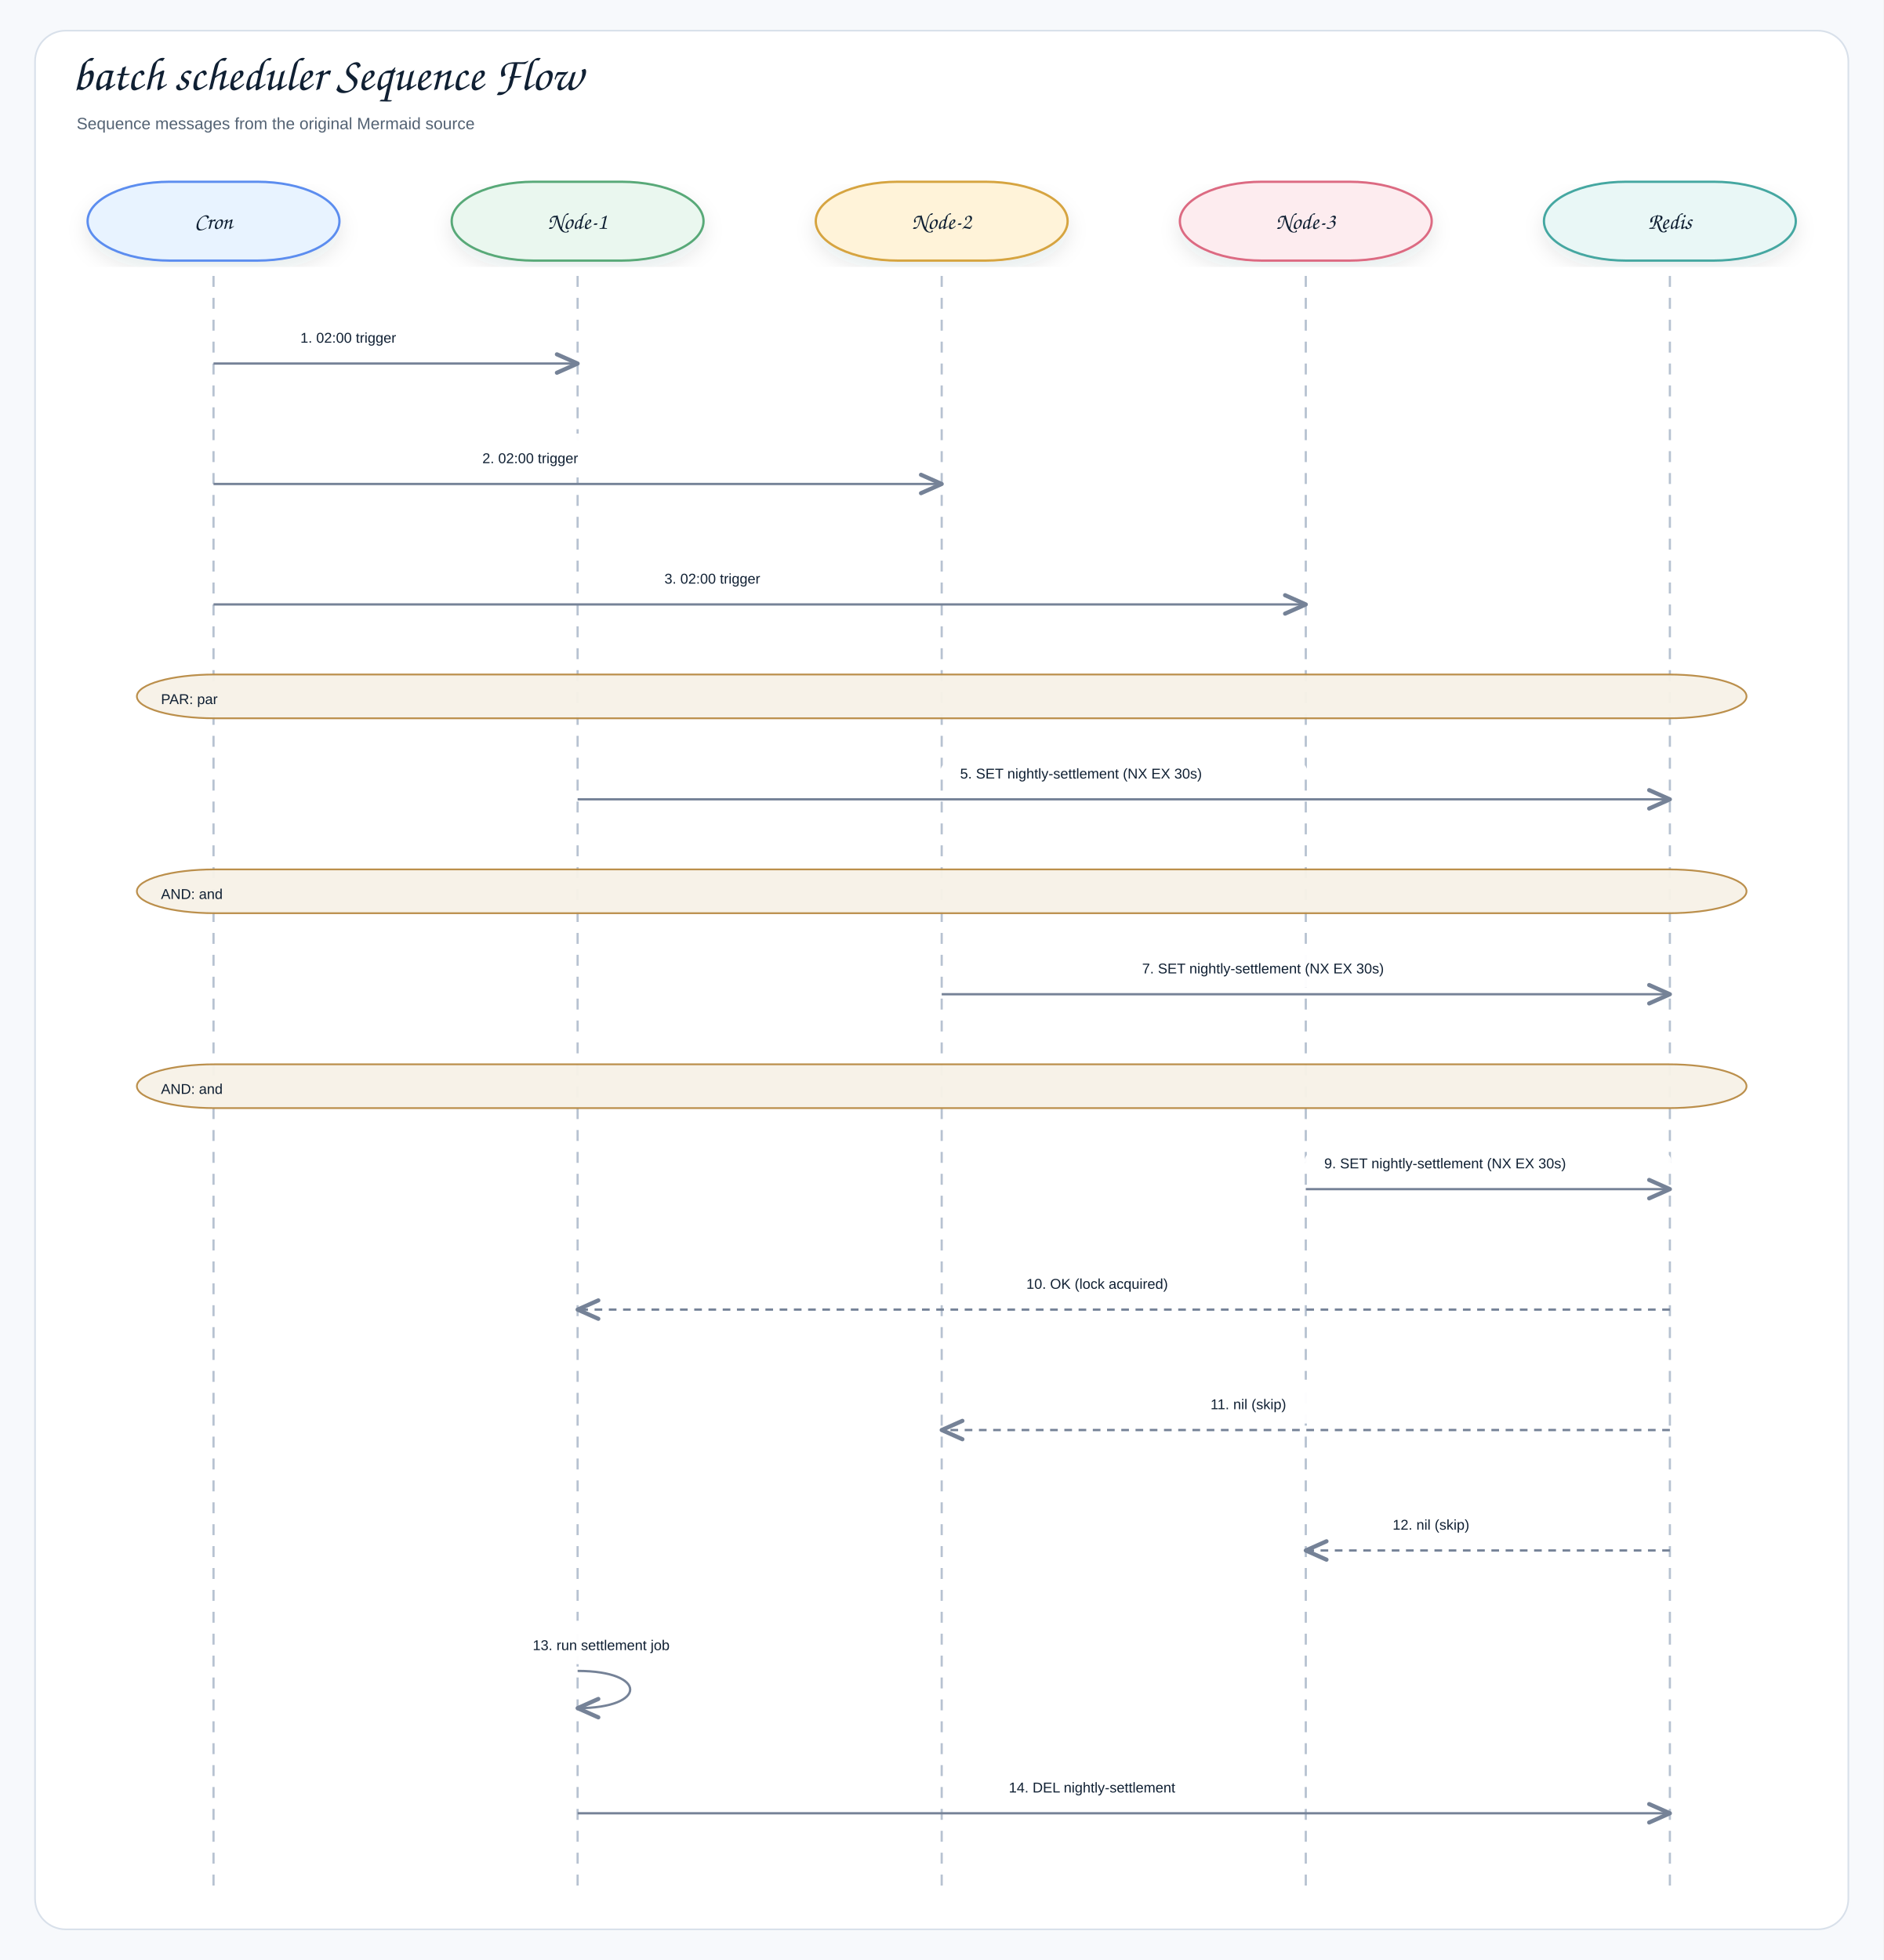
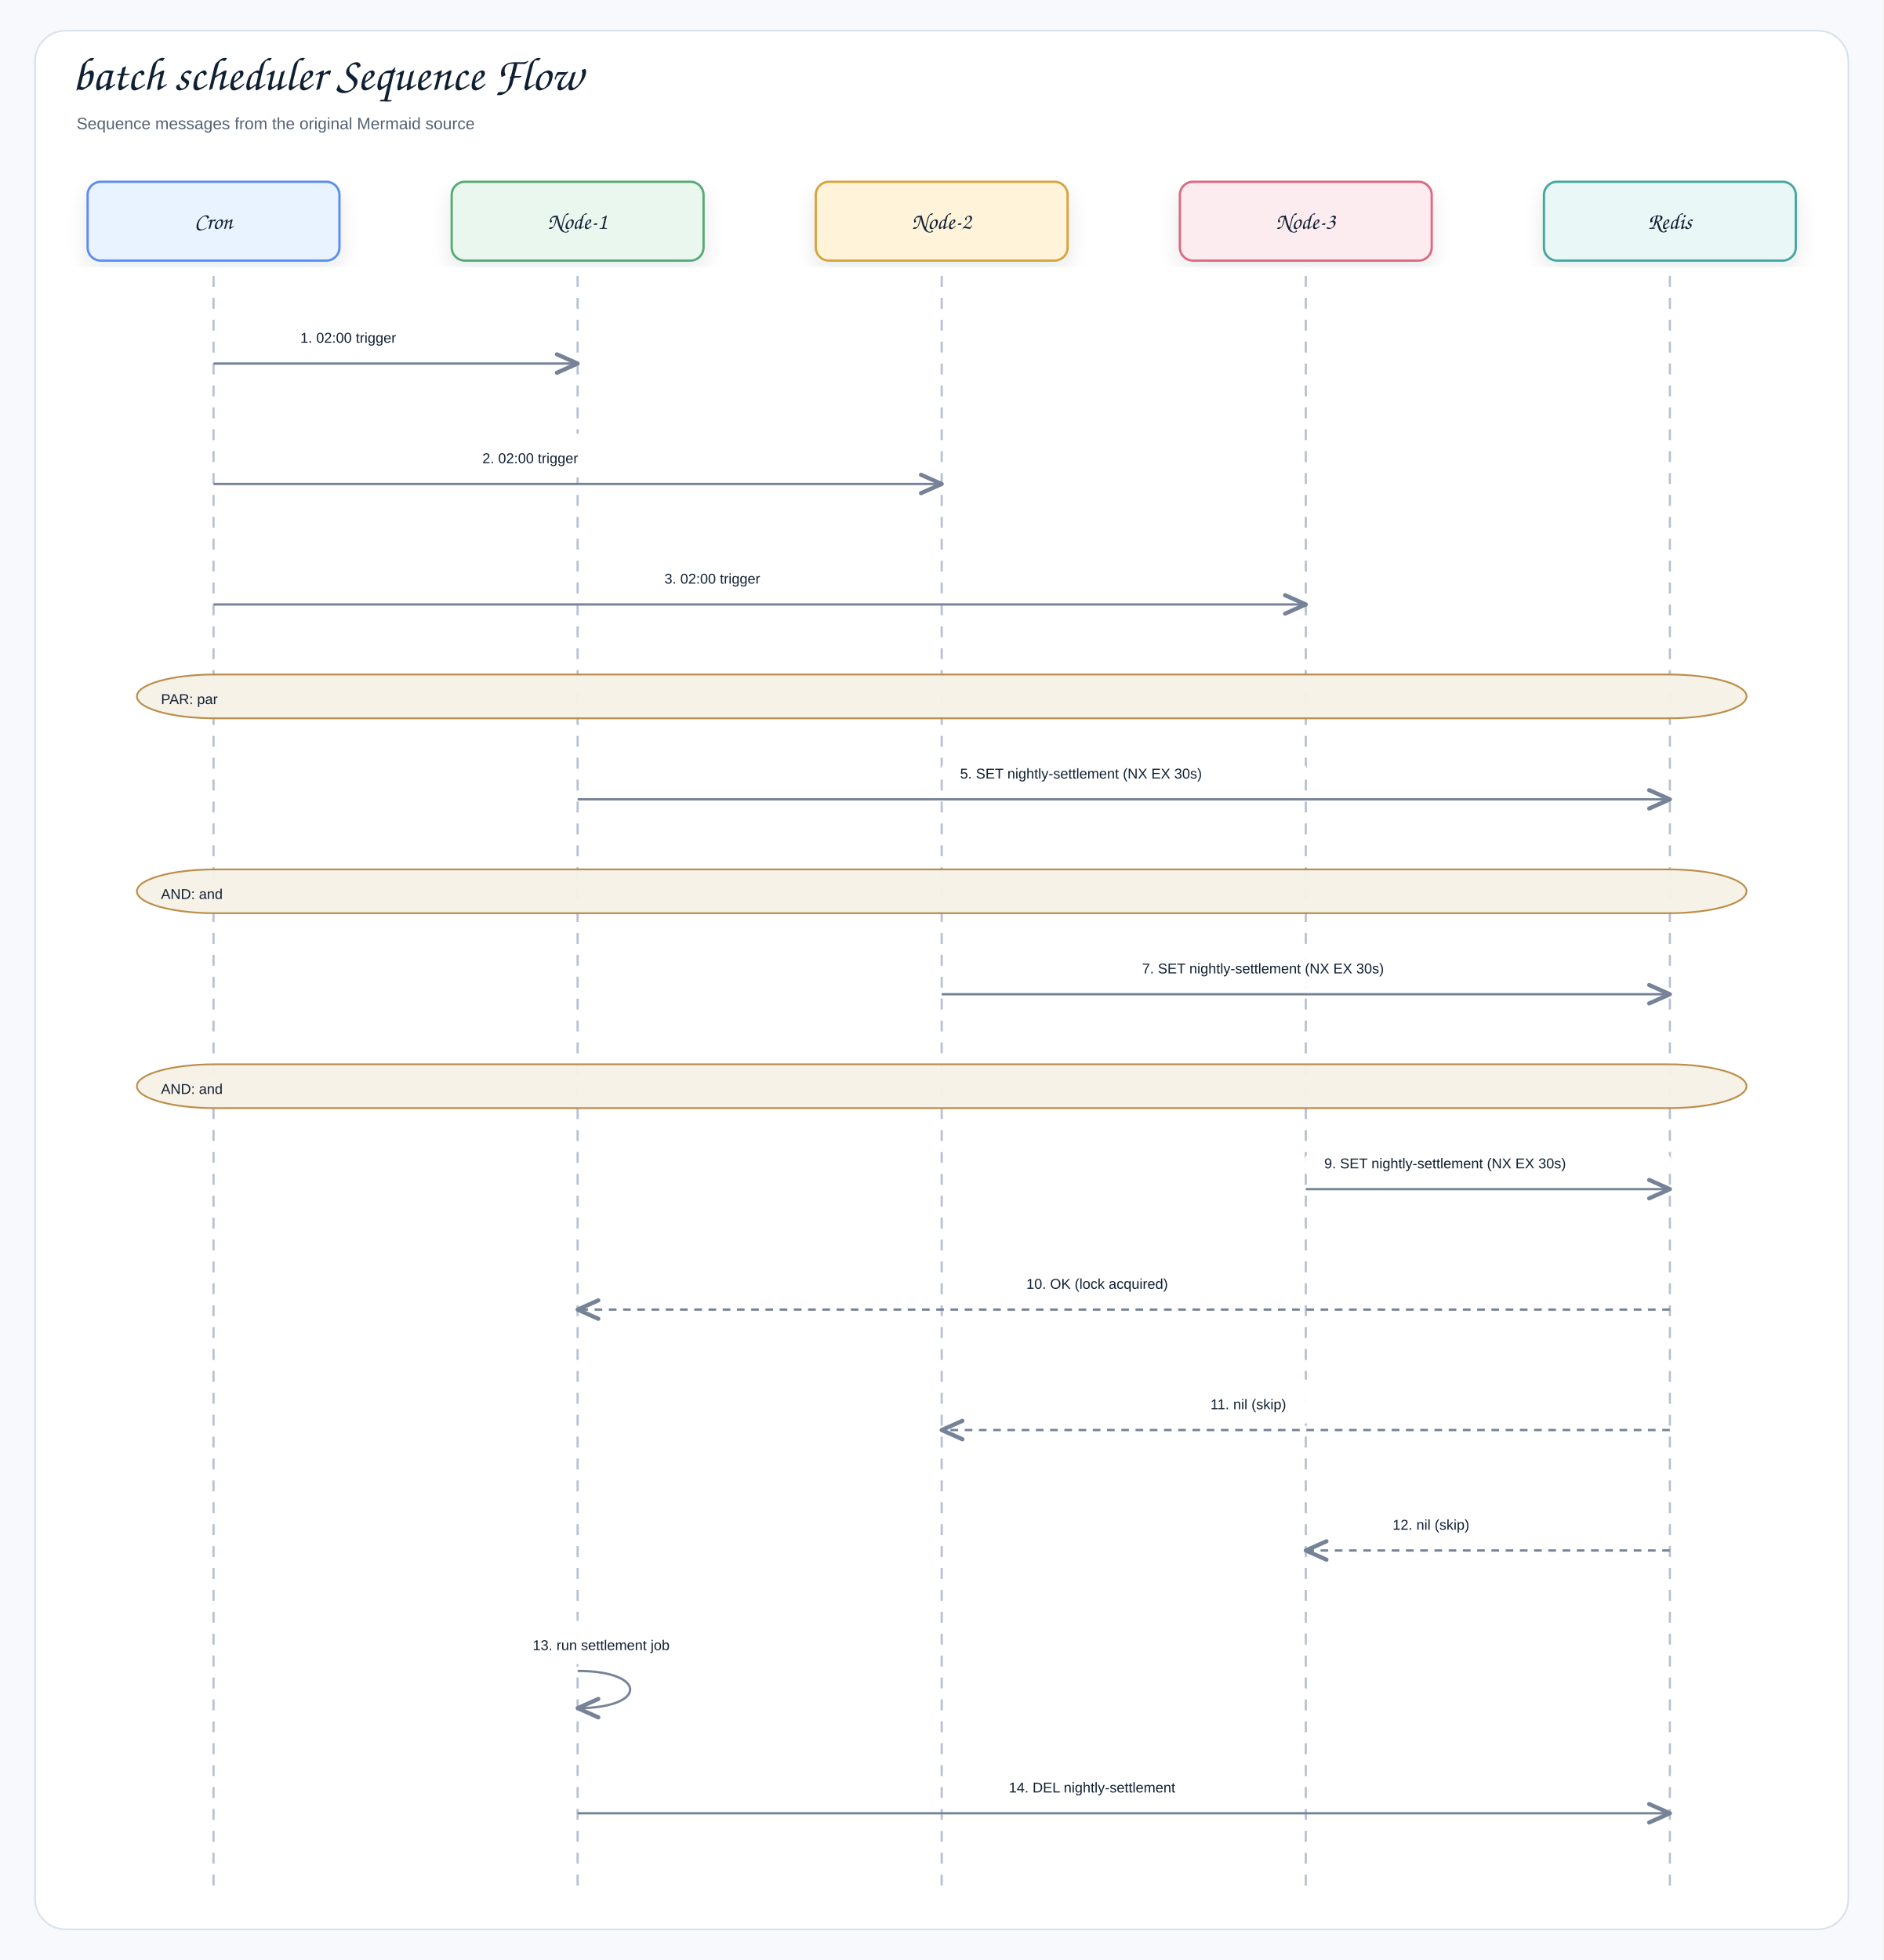
<svg xmlns="http://www.w3.org/2000/svg" width="1720" height="1790" viewBox="0 0 1720 1790" role="img" aria-label="batch scheduler Sequence Flow">
  <defs>
    <filter id="shadow" x="-8%" y="-8%" width="116%" height="116%">
      <feDropShadow dx="0" dy="8" stdDeviation="9" flood-color="#1f2937" flood-opacity="0.10" />
    </filter>
    <marker id="openArrow" markerWidth="12" markerHeight="10" refX="10" refY="5" orient="auto" markerUnits="strokeWidth">
      <path d="M 1 1 L 10 5 L 1 9" fill="none" stroke="#758297" stroke-width="1.8" stroke-linecap="round" stroke-linejoin="round" />
    </marker>
    <marker id="inherit" markerWidth="14" markerHeight="12" refX="12" refY="6" orient="auto" markerUnits="strokeWidth">
      <path d="M 0 1 L 12 6 L 0 11 Z" fill="#ffffff" stroke="#758297" stroke-width="1.8" />
    </marker>
    <style>
    .canvas{fill:#f7f9fc}.frame{fill:#fff;stroke:#d8e0ea;stroke-width:1.5}
    .title{font-family:"Architects Daughter","Comic Mono","Comic Sans MS","Comic Sans",cursive;font-size:43px;font-weight:400;fill:#102033}
    .subtitle{font-family:"Comic Mono","Comic Sans MS","Comic Sans","Comic Neue",Arial,sans-serif;font-size:15px;font-weight:400;fill:#536273}
    .label{font-family:"Architects Daughter","Comic Mono","Comic Sans MS","Comic Sans",cursive;font-size:25px;font-weight:400;fill:#102033}
    .smallLabel{font-family:"Architects Daughter","Comic Mono","Comic Sans MS","Comic Sans",cursive;font-size:21px;font-weight:400;fill:#102033}
    .mono{font-family:"Comic Mono","Comic Sans MS","Comic Sans","Comic Neue",Arial,sans-serif;font-size:12px;font-weight:400;fill:#102033}
    .small{font-family:"Comic Mono","Comic Sans MS","Comic Sans","Comic Neue",Arial,sans-serif;font-size:12px;font-weight:400;fill:#536273}
    .strong{font-family:"Comic Mono","Comic Sans MS","Comic Sans","Comic Neue",Arial,sans-serif;font-size:13px;font-weight:400;fill:#102033}
    .card{stroke-width:2.1;filter:url(#shadow)}.compartment{stroke-width:1.5;fill:none}
    .line{stroke:#758297;stroke-width:2.1;fill:none;marker-end:url(#openArrow)}
    .plainLine{stroke:#758297;stroke-width:2.1;fill:none}
    .dashed{stroke:#758297;stroke-width:2.1;stroke-dasharray:7 6;fill:none;marker-end:url(#openArrow)}
    .inheritLine{stroke:#758297;stroke-width:2.2;fill:none;marker-end:url(#inherit)}
    .implLine{stroke:#758297;stroke-width:2.2;stroke-dasharray:8 7;fill:none;marker-end:url(#inherit)}
  </style>
  </defs>
  <rect class="canvas" width="1720" height="1790" />
  <rect class="frame" x="32" y="28" width="1656" height="1734" rx="28" />
  <text class="title" x="66" y="82">batch scheduler Sequence Flow</text>
  <text class="subtitle" x="70" y="118">Sequence messages from the original Mermaid source</text>
-   <rect class="card" x="80" y="166" width="230" height="72" rx="75" fill="#E8F3FF" stroke="#5B8DEF" />
+   <rect class="card" x="80" y="166" width="230" height="72" rx="12" fill="#E8F3FF" stroke="#5B8DEF" />
  <text class="smallLabel" x="195" y="209" text-anchor="middle">Cron</text>
  <line class="lifeline" x1="195" y1="252" x2="195" y2="1730" stroke="#b7c2d1" stroke-width="2" stroke-dasharray="10 10" />
-   <rect class="card" x="412.5" y="166" width="230" height="72" rx="75" fill="#EAF7EF" stroke="#58A978" />
+   <rect class="card" x="412.5" y="166" width="230" height="72" rx="12" fill="#EAF7EF" stroke="#58A978" />
  <text class="smallLabel" x="527.5" y="209" text-anchor="middle">Node-1</text>
  <line class="lifeline" x1="527.5" y1="252" x2="527.5" y2="1730" stroke="#b7c2d1" stroke-width="2" stroke-dasharray="10 10" />
-   <rect class="card" x="745" y="166" width="230" height="72" rx="75" fill="#FFF3D9" stroke="#D6A441" />
+   <rect class="card" x="745" y="166" width="230" height="72" rx="12" fill="#FFF3D9" stroke="#D6A441" />
  <text class="smallLabel" x="860" y="209" text-anchor="middle">Node-2</text>
  <line class="lifeline" x1="860" y1="252" x2="860" y2="1730" stroke="#b7c2d1" stroke-width="2" stroke-dasharray="10 10" />
-   <rect class="card" x="1077.5" y="166" width="230" height="72" rx="75" fill="#FDECEF" stroke="#DC6B82" />
+   <rect class="card" x="1077.5" y="166" width="230" height="72" rx="12" fill="#FDECEF" stroke="#DC6B82" />
  <text class="smallLabel" x="1192.5" y="209" text-anchor="middle">Node-3</text>
  <line class="lifeline" x1="1192.5" y1="252" x2="1192.5" y2="1730" stroke="#b7c2d1" stroke-width="2" stroke-dasharray="10 10" />
-   <rect class="card" x="1410" y="166" width="230" height="72" rx="75" fill="#E9F7F6" stroke="#45A7A1" />
+   <rect class="card" x="1410" y="166" width="230" height="72" rx="12" fill="#E9F7F6" stroke="#45A7A1" />
  <text class="smallLabel" x="1525" y="209" text-anchor="middle">Redis</text>
  <line class="lifeline" x1="1525" y1="252" x2="1525" y2="1730" stroke="#b7c2d1" stroke-width="2" stroke-dasharray="10 10" />
  <rect x="256.3" y="286" width="210" height="40" rx="67" fill="#ffffff" opacity="0.97" />
  <text class="strong" x="274.3" y="313" text-anchor="start">1. 02:00 trigger</text>
  <path class="line" d="M195 332 L527.5 332" />
  <rect x="422.5" y="396" width="210" height="40" rx="67" fill="#ffffff" opacity="0.97" />
  <text class="strong" x="440.5" y="423" text-anchor="start">2. 02:00 trigger</text>
  <path class="line" d="M195 442 L860 442" />
  <rect x="588.8" y="506" width="210" height="40" rx="67" fill="#ffffff" opacity="0.97" />
  <text class="strong" x="606.8" y="533" text-anchor="start">3. 02:00 trigger</text>
  <path class="line" d="M195 552 L1192.5 552" />
  <rect x="125" y="616" width="1470" height="40" rx="71" fill="#F7F1E7" stroke="#B88A44" stroke-width="1.6" opacity="0.96" />
  <text class="strong" x="147" y="643" text-anchor="start">PAR: par</text>
  <rect x="858.8" y="684" width="335" height="40" rx="67" fill="#ffffff" opacity="0.97" />
  <text class="strong" x="876.8" y="711" text-anchor="start">5. SET nightly-settlement (NX EX 30s)</text>
  <path class="line" d="M527.5 730 L1525 730" />
  <rect x="125" y="794" width="1470" height="40" rx="71" fill="#F7F1E7" stroke="#B88A44" stroke-width="1.6" opacity="0.96" />
  <text class="strong" x="147" y="821" text-anchor="start">AND: and</text>
  <rect x="1025" y="862" width="335" height="40" rx="67" fill="#ffffff" opacity="0.97" />
  <text class="strong" x="1043" y="889" text-anchor="start">7. SET nightly-settlement (NX EX 30s)</text>
  <path class="line" d="M860 908 L1525 908" />
  <rect x="125" y="972" width="1470" height="40" rx="71" fill="#F7F1E7" stroke="#B88A44" stroke-width="1.6" opacity="0.96" />
  <text class="strong" x="147" y="999" text-anchor="start">AND: and</text>
  <rect x="1191.3" y="1040" width="335" height="40" rx="67" fill="#ffffff" opacity="0.97" />
  <text class="strong" x="1209.3" y="1067" text-anchor="start">9. SET nightly-settlement (NX EX 30s)</text>
  <path class="line" d="M1192.5 1086 L1525 1086" />
  <rect x="919.3" y="1150" width="214" height="40" rx="67" fill="#ffffff" opacity="0.97" />
  <text class="strong" x="937.3" y="1177" text-anchor="start">10. OK (lock acquired)</text>
  <path class="dashed" d="M1525 1196 L527.5 1196" />
  <rect x="1087.5" y="1260" width="210" height="40" rx="67" fill="#ffffff" opacity="0.97" />
  <text class="strong" x="1105.5" y="1287" text-anchor="start">11. nil (skip)</text>
  <path class="dashed" d="M1525 1306 L860 1306" />
  <rect x="1253.8" y="1370" width="210" height="40" rx="67" fill="#ffffff" opacity="0.97" />
  <text class="strong" x="1271.8" y="1397" text-anchor="start">12. nil (skip)</text>
  <path class="dashed" d="M1525 1416 L1192.5 1416" />
  <rect x="468.5" y="1480" width="214" height="40" rx="67" fill="#ffffff" opacity="0.97" />
  <text class="strong" x="486.5" y="1507" text-anchor="start">13. run settlement job</text>
  <path class="line" d="M527.5 1526 C591.5 1526 591.5 1560 527.5 1560" />
  <rect x="903.3" y="1610" width="246" height="40" rx="67" fill="#ffffff" opacity="0.97" />
  <text class="strong" x="921.3" y="1637" text-anchor="start">14. DEL nightly-settlement</text>
  <path class="line" d="M527.5 1656 L1525 1656" />
</svg>
